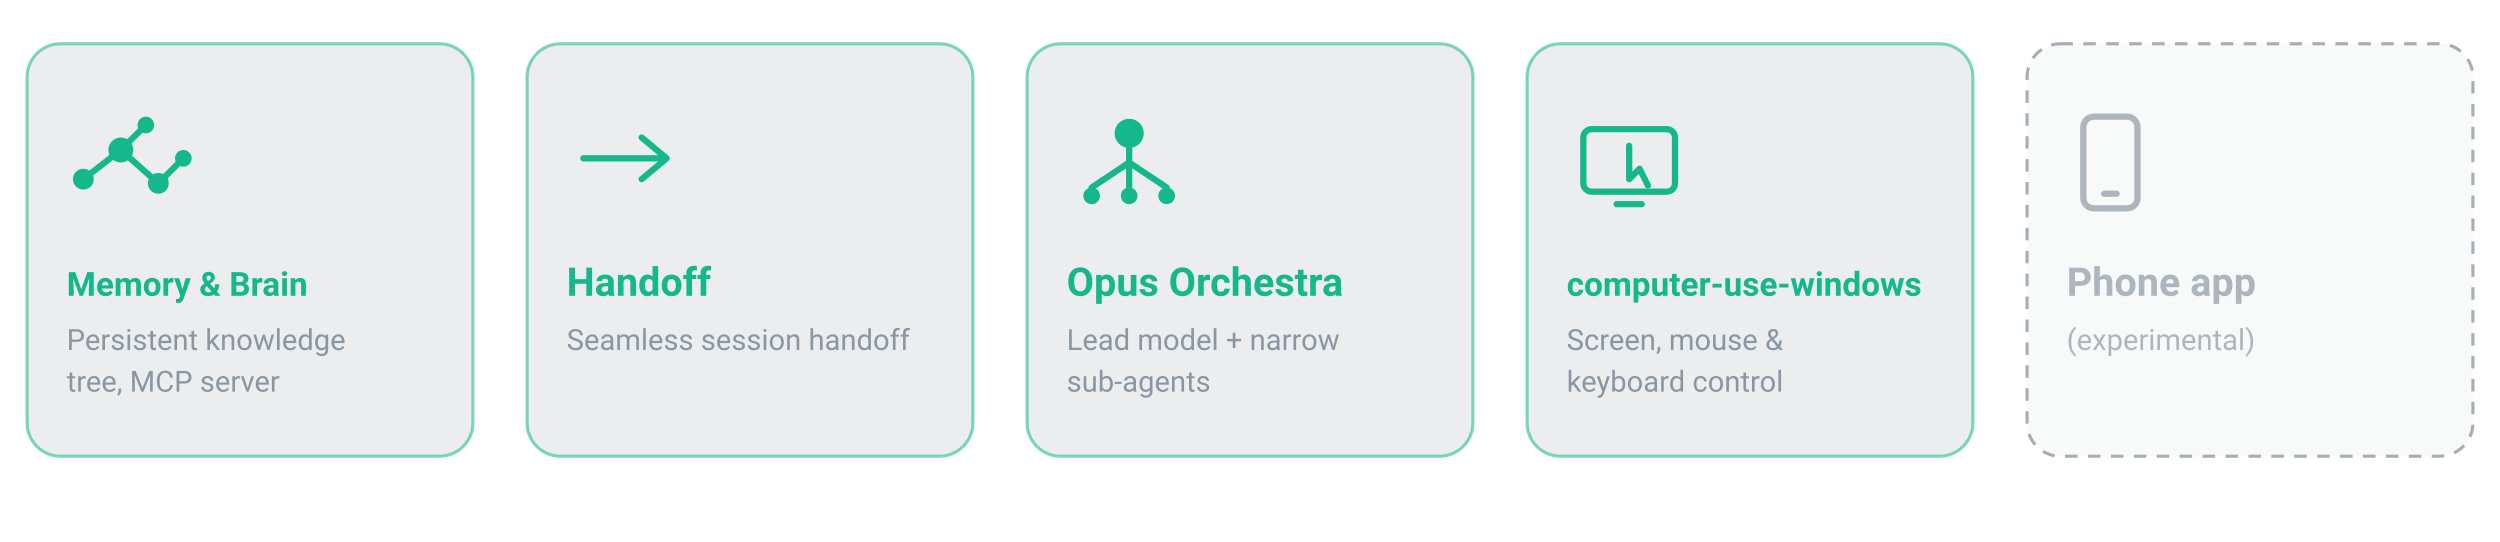
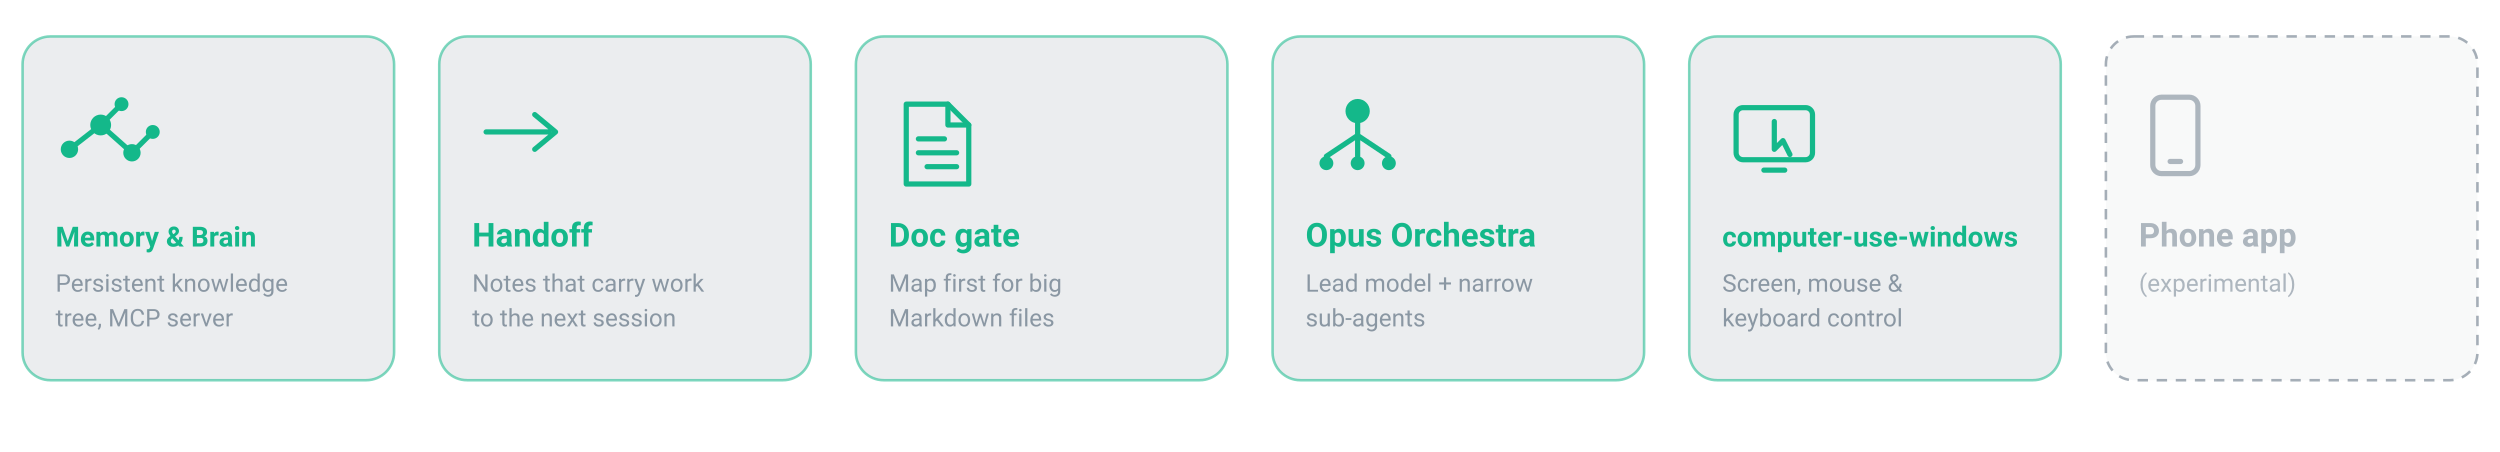
- <svg xmlns="http://www.w3.org/2000/svg" width="1200" height="260" viewBox="0 20 1200 260" role="img" aria-label="eren-kit components">
+ <svg xmlns="http://www.w3.org/2000/svg" width="1440" height="260" viewBox="0 20 1440 260" role="img" aria-label="eren-kit components">
  <style>.t{font-family:system-ui,'Segoe UI',Roboto,Helvetica,Arial,sans-serif}</style>
  <rect x="13" y="41" width="214" height="198" rx="16" fill="#7f8c99" fill-opacity=".16" stroke="#14b88a" stroke-opacity=".55" stroke-width="1.5" />
  <g transform="translate(40 86)">
    <path d="M0 20L18 6M18 6L36 22M18 6L30 -6M36 22L48 10" stroke="#14b88a" stroke-width="3" stroke-linecap="round" stroke-linejoin="round" fill="none" />
    <circle cx="0" cy="20" r="5" fill="#14b88a" />
    <circle cx="18" cy="6" r="6" fill="#14b88a" />
    <circle cx="36" cy="22" r="5" fill="#14b88a" />
    <circle cx="30" cy="-6" r="4" fill="#14b88a" />
    <circle cx="48" cy="10" r="4" fill="#14b88a" />
  </g>
  <text class="t" x="32" y="162" font-size="16" font-weight="700" fill="#14b88a">Memory &amp; Brain</text>
  <text class="t" x="32" y="188" font-size="14" fill="#8a97a3">Persistent knowledge</text>
  <text class="t" x="32" y="208" font-size="14" fill="#8a97a3">tree, MCP server</text>
  <rect x="253" y="41" width="214" height="198" rx="16" fill="#7f8c99" fill-opacity=".16" stroke="#14b88a" stroke-opacity=".55" stroke-width="1.5" />
  <g transform="translate(280 86)">
    <path d="M0 10H36M28 0L40 10L28 20" stroke="#14b88a" stroke-width="3" stroke-linecap="round" stroke-linejoin="round" fill="none" />
  </g>
  <text class="t" x="272" y="162" font-size="19" font-weight="700" fill="#14b88a">Handoff</text>
-   <text class="t" x="272" y="188" font-size="14" fill="#8a97a3">Seamless session handoff</text>
+   <text class="t" x="272" y="188" font-size="14" fill="#8a97a3">Notes that carry work</text>
+   <text class="t" x="272" y="208" font-size="14" fill="#8a97a3">to the next session</text>
  <rect x="493" y="41" width="214" height="198" rx="16" fill="#7f8c99" fill-opacity=".16" stroke="#14b88a" stroke-opacity=".55" stroke-width="1.5" />
-   <g transform="translate(520 86)">
+   <g transform="translate(520 80)" stroke="#14b88a" stroke-width="3" stroke-linecap="round" stroke-linejoin="round" fill="none">
+     <path d="M2 0H26L38 12V46H2Z" />
+     <path d="M26 0V12H38" />
+     <path d="M9 20H24M9 28H31M14 36H31" />
+   </g>
+   <text class="t" x="512" y="162" font-size="19" font-weight="700" fill="#14b88a">Doc gate</text>
+   <text class="t" x="512" y="188" font-size="14" fill="#8a97a3">Map first for big</text>
+   <text class="t" x="512" y="208" font-size="14" fill="#8a97a3">Markdown files</text>
+   <rect x="733" y="41" width="214" height="198" rx="16" fill="#7f8c99" fill-opacity=".16" stroke="#14b88a" stroke-opacity=".55" stroke-width="1.5" />
+   <g transform="translate(760 86)">
    <circle cx="22" cy="-2" r="7" fill="#14b88a" />
    <path d="M22 5V12M22 12L4 24M22 12V24M22 12L40 24" stroke="#14b88a" stroke-width="3" stroke-linecap="round" stroke-linejoin="round" fill="none" />
    <circle cx="4" cy="28" r="4" fill="#14b88a" />
    <circle cx="22" cy="28" r="4" fill="#14b88a" />
    <circle cx="40" cy="28" r="4" fill="#14b88a" />
  </g>
-   <text class="t" x="512" y="162" font-size="19" font-weight="700" fill="#14b88a">Opus Orchestra</text>
-   <text class="t" x="512" y="188" font-size="14" fill="#8a97a3">Lead model + narrow</text>
-   <text class="t" x="512" y="208" font-size="14" fill="#8a97a3">sub-agents</text>
-   <rect x="733" y="41" width="214" height="198" rx="16" fill="#7f8c99" fill-opacity=".16" stroke="#14b88a" stroke-opacity=".55" stroke-width="1.5" />
-   <g transform="translate(760 86)">
+   <text class="t" x="752" y="162" font-size="19" font-weight="700" fill="#14b88a">Opus Orchestra</text>
+   <text class="t" x="752" y="188" font-size="14" fill="#8a97a3">Lead model + narrow</text>
+   <text class="t" x="752" y="208" font-size="14" fill="#8a97a3">sub-agents</text>
+   <rect x="973" y="41" width="214" height="198" rx="16" fill="#7f8c99" fill-opacity=".16" stroke="#14b88a" stroke-opacity=".55" stroke-width="1.5" />
+   <g transform="translate(1000 86)">
    <rect x="0" y="-4" width="44" height="30" rx="4" stroke="#14b88a" stroke-width="3" stroke-linecap="round" stroke-linejoin="round" fill="none" />
    <path d="M16 32H28" stroke="#14b88a" stroke-width="3" stroke-linecap="round" stroke-linejoin="round" fill="none" />
    <path d="M22 4L22 20L27 15L31 23" stroke="#14b88a" stroke-width="3" stroke-linecap="round" stroke-linejoin="round" fill="none" />
  </g>
-   <text class="t" x="752" y="162" font-size="16" font-weight="700" fill="#14b88a">computer-use-windows</text>
-   <text class="t" x="752" y="188" font-size="14" fill="#8a97a3">Screen, mouse &amp;</text>
-   <text class="t" x="752" y="208" font-size="14" fill="#8a97a3">keyboard control</text>
+   <text class="t" x="992" y="162" font-size="16" font-weight="700" fill="#14b88a">computer-use-windows</text>
+   <text class="t" x="992" y="188" font-size="14" fill="#8a97a3">Screen, mouse &amp;</text>
+   <text class="t" x="992" y="208" font-size="14" fill="#8a97a3">keyboard control</text>
  <g opacity=".7">
-     <rect x="973" y="41" width="214" height="198" rx="16" fill="#7f8c99" fill-opacity=".08" stroke="#7f8c99" stroke-width="1.5" stroke-dasharray="6 5" />
-     <g transform="translate(1000 82)" stroke="#8a97a3" stroke-width="3" fill="none" stroke-linecap="round">
+     <rect x="1213" y="41" width="214" height="198" rx="16" fill="#7f8c99" fill-opacity=".08" stroke="#7f8c99" stroke-width="1.5" stroke-dasharray="6 5" />
+     <g transform="translate(1240 82)" stroke="#8a97a3" stroke-width="3" fill="none" stroke-linecap="round">
      <rect x="0" y="-6" width="26" height="44" rx="5" />
      <path d="M10 31H16" />
    </g>
-     <text class="t" x="992" y="162" font-size="19" font-weight="700" fill="#8a97a3">Phone app</text>
-     <text class="t" x="992" y="188" font-size="14" font-weight="400" fill="#8a97a3">(experimental)</text>
+     <text class="t" x="1232" y="162" font-size="19" font-weight="700" fill="#8a97a3">Phone app</text>
+     <text class="t" x="1232" y="188" font-size="14" font-weight="400" fill="#8a97a3">(experimental)</text>
  </g>
</svg>
